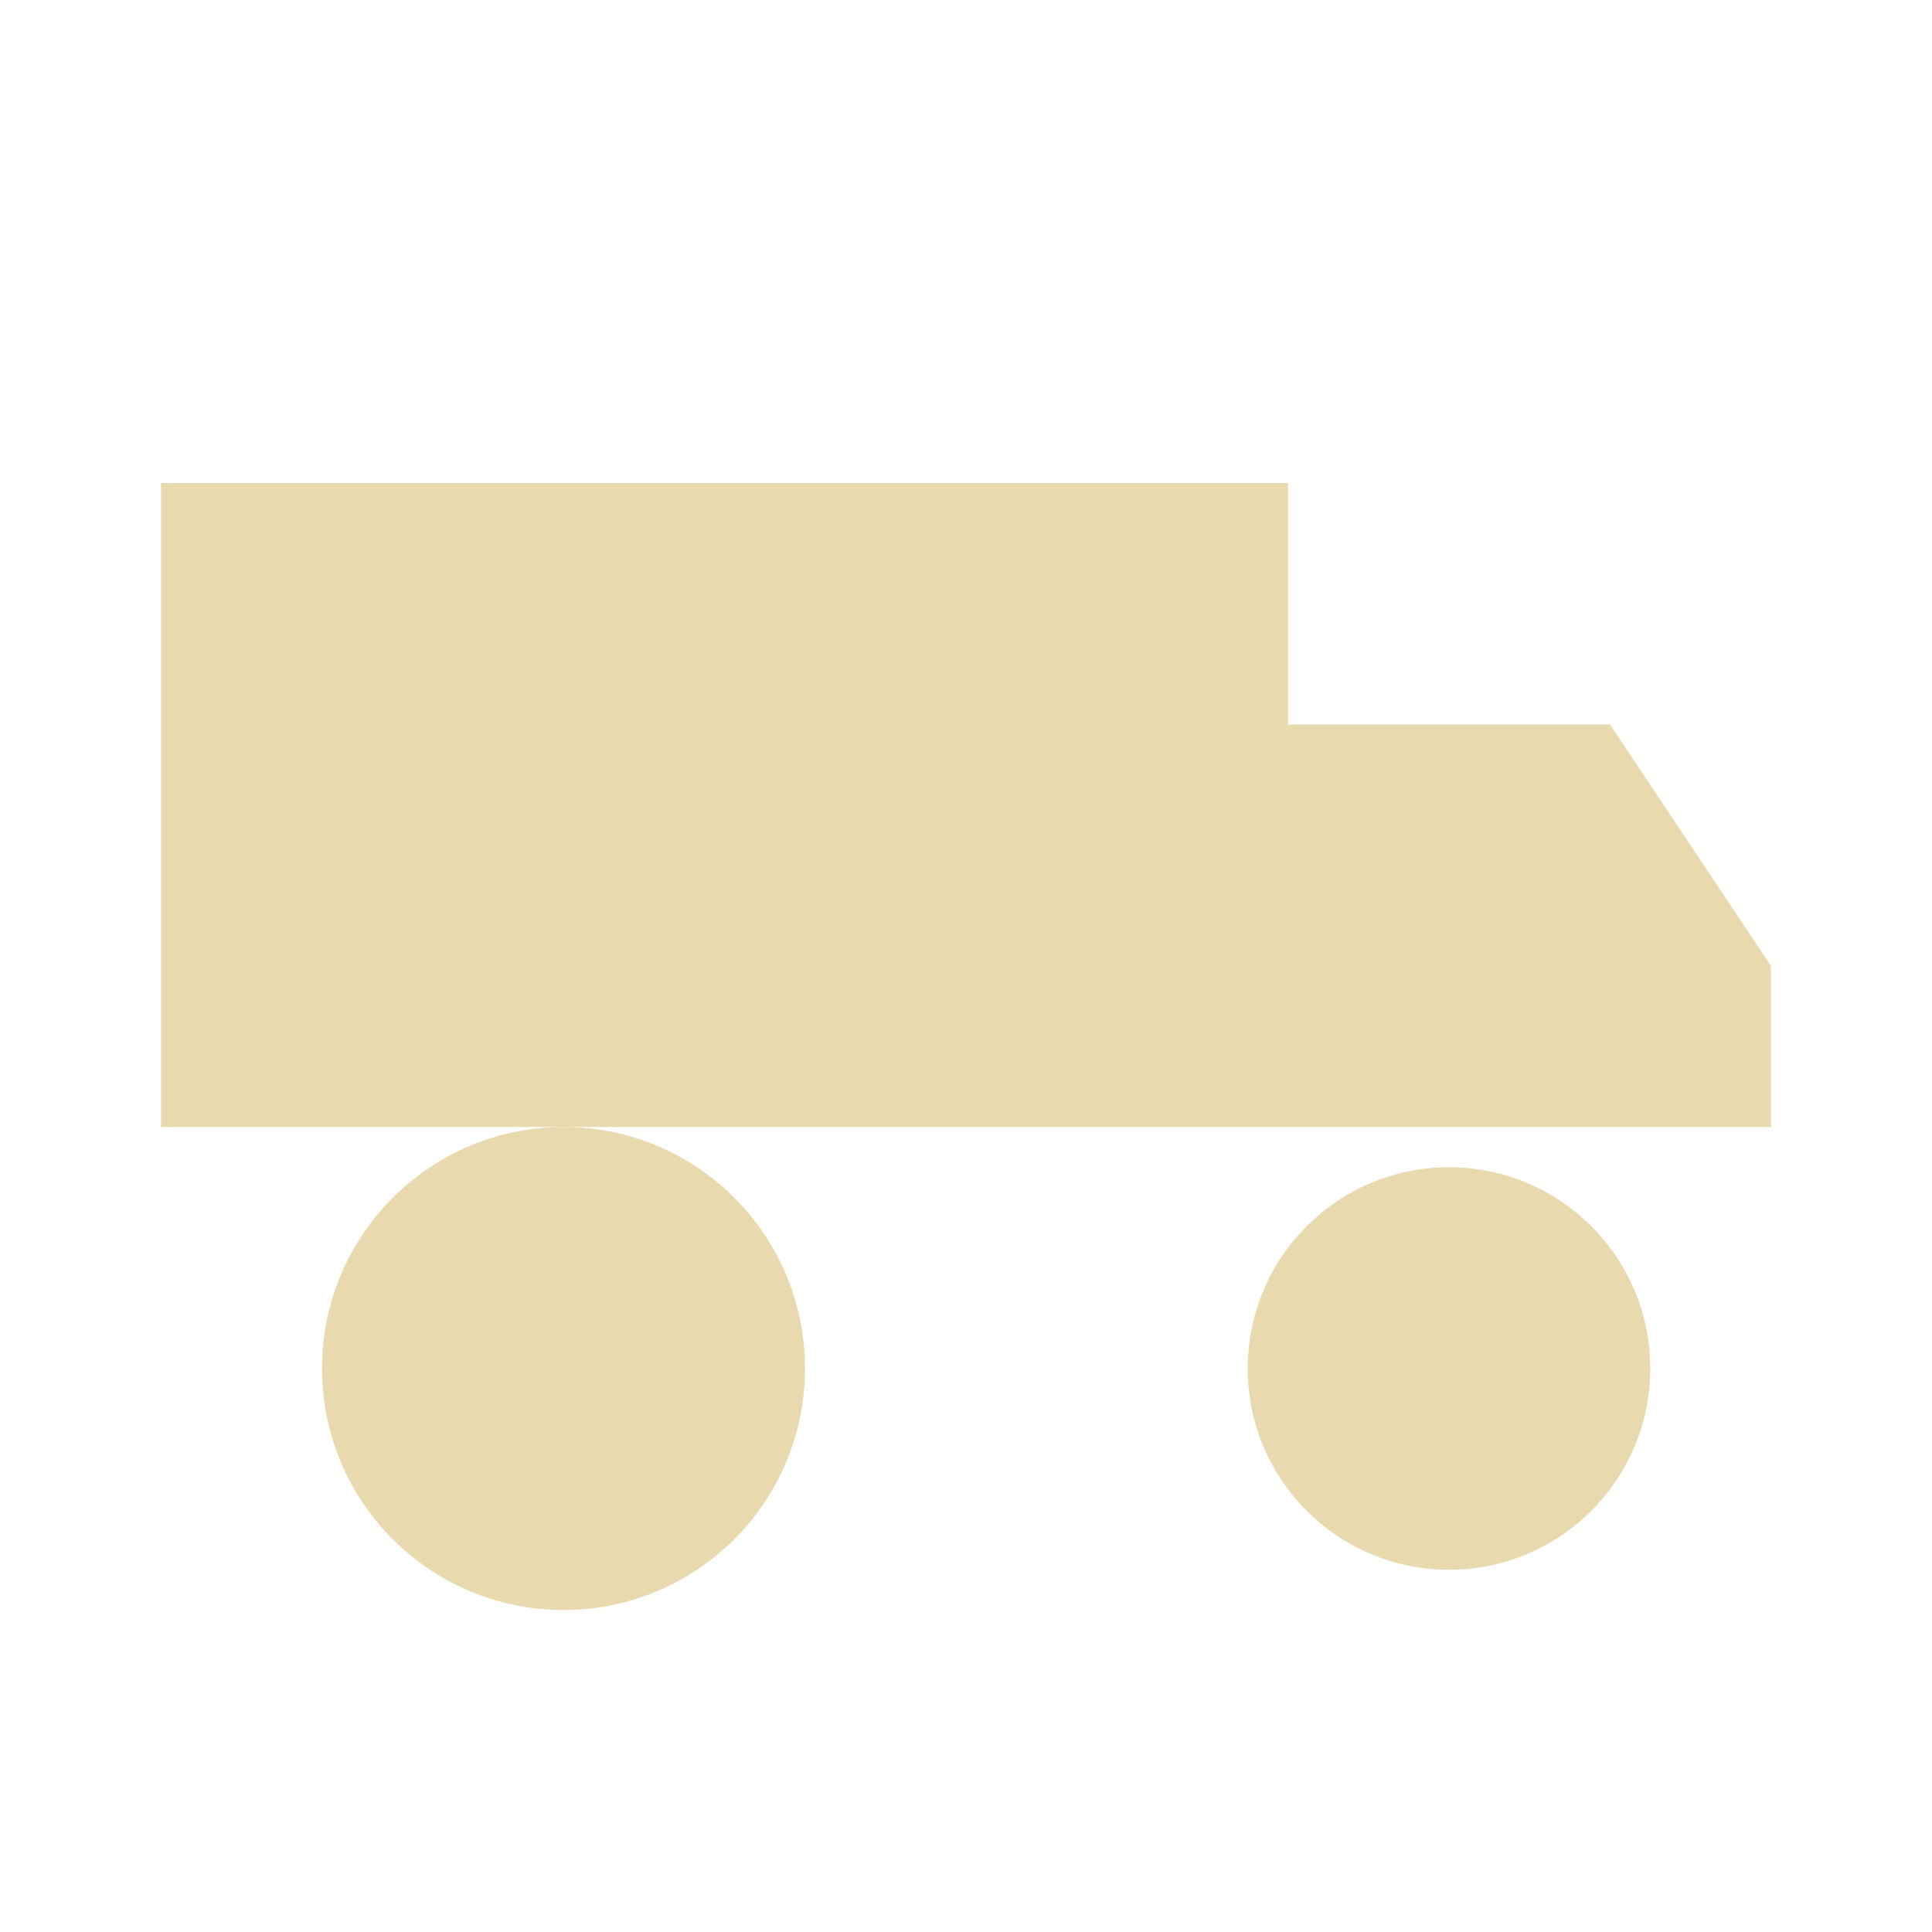
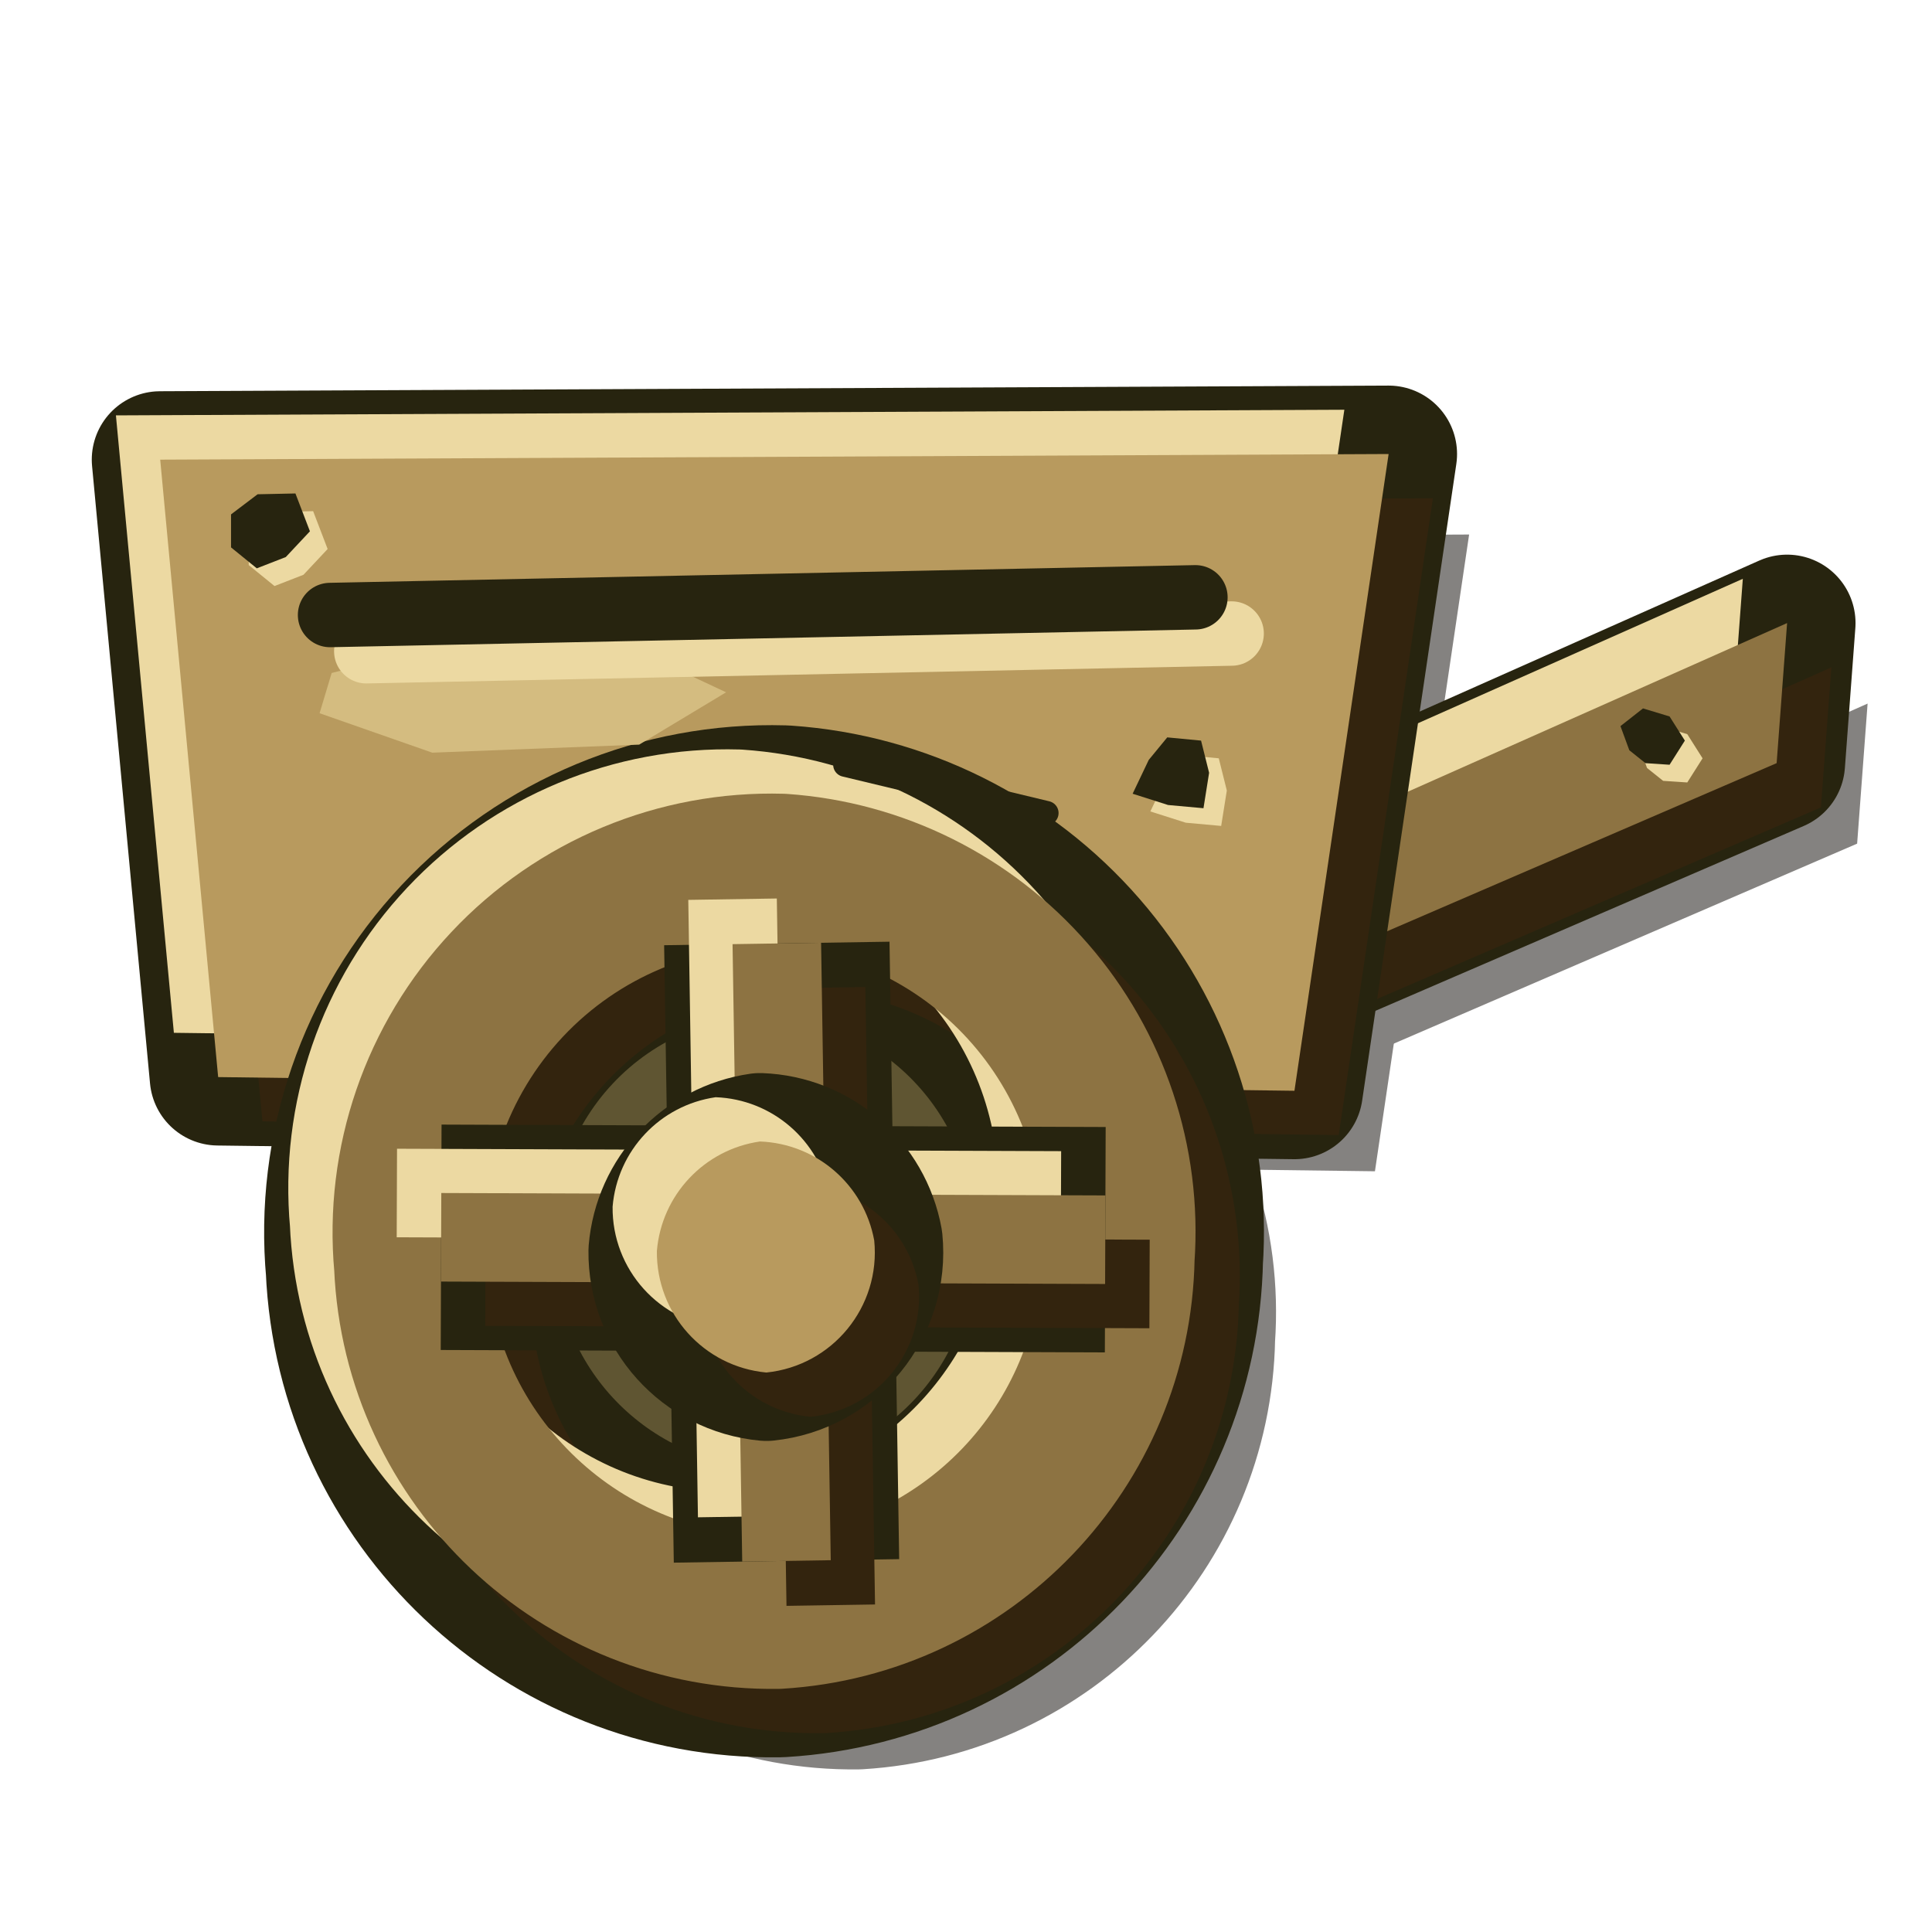
- <svg xmlns="http://www.w3.org/2000/svg" width="48" height="48" viewBox="0 0 24 24" fill="#e9d9ae">
-   <path d="M2 6h14v8H2zM16 9h4l2 3v2h-6z" />
-   <circle cx="7" cy="17" r="3" />
-   <circle cx="18" cy="17" r="2.500" />
+ <svg xmlns="http://www.w3.org/2000/svg" width="48" height="48" viewBox="0 0 24 24">
+   <g transform="translate(1 1)" opacity="0.5">
+     <path fill="#0a0502" d="M16.06 10.47L22.20 7.74L22.07 9.48L15.93 12.13z" />
+     <path fill="#0a0502" d="M1.99 5.71L17.25 5.64L16.08 13.55L2.71 13.38z" />
+     <path fill="#0a0502" d="M4.36 15.51A5.4 5.4 0 0 1 9.41 10.22A5.4 5.4 0 0 1 14.82 15.46A5.4 5.4 0 0 1 9.23 20.93A5.4 5.4 0 0 1 4.36 15.51z" />
+     <path fill="none" stroke="#0a0502" stroke-width="1.9" stroke-linecap="round" stroke-linejoin="round" d="M5.10 15.72A4.5 4.5 0 0 1 9.71 10.81A4.5 4.5 0 0 1 13.89 15.62A4.5 4.5 0 0 1 9.66 20.03A4.5 4.5 0 0 1 5.10 15.72z" />
+     <path fill="none" stroke="#0a0502" stroke-width="1.1" stroke-linecap="butt" stroke-linejoin="round" d="M9.65 11.72L9.77 19.39M5.48 15.37L13.73 15.40" />
+     <path fill="#0a0502" d="M8.16 15.54A1.5 1.5 0 0 1 9.44 14.18A1.5 1.5 0 0 1 10.86 15.41A1.5 1.5 0 0 1 9.52 17.05A1.5 1.5 0 0 1 8.16 15.54z" />
+   </g>
+   <path fill="none" stroke="#27240f" stroke-width="1.7" stroke-linecap="round" stroke-linejoin="round" d="M16.06 10.47L22.20 7.74L22.07 9.48L15.93 12.13z" />
+   <g transform="translate(0.55 0.55)">
+     <path fill="#33240e" d="M16.06 10.47L22.20 7.74L22.07 9.48L15.93 12.13z" />
+   </g>
+   <g transform="translate(-0.55 -0.55)">
+     <path fill="#ecd9a2" d="M16.06 10.47L22.20 7.74L22.07 9.48L15.93 12.13z" />
+   </g>
+   <path fill="#8d7342" d="M16.06 10.47L22.20 7.74L22.07 9.48L15.93 12.13z" />
+   <path fill="none" stroke="#27240f" stroke-width="1.7" stroke-linecap="round" stroke-linejoin="round" d="M1.99 5.71L17.25 5.64L16.08 13.55L2.71 13.38z" />
+   <g transform="translate(0.55 0.55)">
+     <path fill="#33240e" d="M1.99 5.71L17.25 5.64L16.08 13.55L2.71 13.38z" />
+   </g>
+   <g transform="translate(-0.55 -0.55)">
+     <path fill="#ecd9a2" d="M1.99 5.71L17.25 5.64L16.08 13.55L2.71 13.38z" />
+   </g>
+   <path fill="#b89a5e" d="M1.99 5.71L17.25 5.64L16.08 13.55L2.71 13.38z" />
+   <path fill="none" stroke="#27240f" stroke-width="1.7" stroke-linecap="round" stroke-linejoin="round" d="M4.36 15.51A5.4 5.4 0 0 1 9.41 10.22A5.4 5.4 0 0 1 14.82 15.46A5.4 5.4 0 0 1 9.23 20.93A5.4 5.4 0 0 1 4.36 15.51z" />
+   <g transform="translate(0.55 0.55)">
+     <path fill="#33240e" d="M4.36 15.51A5.4 5.4 0 0 1 9.41 10.22A5.4 5.4 0 0 1 14.82 15.46A5.4 5.4 0 0 1 9.23 20.93A5.4 5.4 0 0 1 4.36 15.51z" />
+   </g>
+   <g transform="translate(-0.55 -0.55)">
+     <path fill="#ecd9a2" d="M4.36 15.51A5.4 5.4 0 0 1 9.41 10.22A5.4 5.4 0 0 1 14.82 15.46A5.4 5.4 0 0 1 9.23 20.93A5.4 5.4 0 0 1 4.36 15.51z" />
+   </g>
+   <path fill="#5f5532" d="M4.36 15.51A5.4 5.4 0 0 1 9.41 10.22A5.4 5.4 0 0 1 14.82 15.46A5.4 5.4 0 0 1 9.23 20.93A5.4 5.4 0 0 1 4.36 15.51z" />
+   <path fill="none" stroke="#27240f" stroke-width="3.6" stroke-linecap="round" stroke-linejoin="round" d="M5.10 15.72A4.5 4.5 0 0 1 9.71 10.81A4.5 4.5 0 0 1 13.89 15.62A4.5 4.5 0 0 1 9.66 20.03A4.5 4.5 0 0 1 5.10 15.72z" />
+   <g transform="translate(0.55 0.55)">
+     <path fill="none" stroke="#33240e" stroke-width="1.9" stroke-linecap="round" stroke-linejoin="round" d="M5.10 15.72A4.5 4.5 0 0 1 9.71 10.81A4.5 4.5 0 0 1 13.89 15.62A4.5 4.5 0 0 1 9.66 20.03A4.5 4.5 0 0 1 5.10 15.72z" />
+   </g>
+   <g transform="translate(-0.55 -0.55)">
+     <path fill="none" stroke="#ecd9a2" stroke-width="1.9" stroke-linecap="round" stroke-linejoin="round" d="M5.10 15.72A4.5 4.5 0 0 1 9.71 10.81A4.5 4.5 0 0 1 13.89 15.62A4.5 4.5 0 0 1 9.66 20.03A4.5 4.5 0 0 1 5.10 15.72z" />
+   </g>
+   <path fill="none" stroke="#8d7342" stroke-width="1.9" stroke-linecap="round" stroke-linejoin="round" d="M5.10 15.72A4.5 4.5 0 0 1 9.71 10.81A4.5 4.5 0 0 1 13.89 15.62A4.5 4.5 0 0 1 9.66 20.03A4.5 4.5 0 0 1 5.10 15.72z" />
+   <path fill="none" stroke="#27240f" stroke-width="2.8" stroke-linecap="butt" stroke-linejoin="round" d="M9.65 11.72L9.77 19.39M5.48 15.37L13.73 15.40" />
+   <g transform="translate(0.55 0.55)">
+     <path fill="none" stroke="#33240e" stroke-width="1.1" stroke-linecap="butt" stroke-linejoin="round" d="M9.65 11.72L9.77 19.39M5.48 15.37L13.73 15.40" />
+   </g>
+   <g transform="translate(-0.55 -0.55)">
+     <path fill="none" stroke="#ecd9a2" stroke-width="1.1" stroke-linecap="butt" stroke-linejoin="round" d="M9.65 11.72L9.77 19.39M5.48 15.37L13.73 15.40" />
+   </g>
+   <path fill="none" stroke="#8d7342" stroke-width="1.1" stroke-linecap="butt" stroke-linejoin="round" d="M9.65 11.72L9.77 19.39M5.48 15.37L13.73 15.40" />
+   <path fill="none" stroke="#27240f" stroke-width="1.7" stroke-linecap="round" stroke-linejoin="round" d="M8.16 15.54A1.5 1.5 0 0 1 9.44 14.18A1.5 1.5 0 0 1 10.86 15.41A1.5 1.5 0 0 1 9.52 17.05A1.5 1.5 0 0 1 8.16 15.54z" />
+   <g transform="translate(0.55 0.55)">
+     <path fill="#33240e" d="M8.16 15.54A1.5 1.5 0 0 1 9.44 14.18A1.5 1.5 0 0 1 10.86 15.41A1.5 1.5 0 0 1 9.52 17.05A1.5 1.5 0 0 1 8.16 15.54z" />
+   </g>
+   <g transform="translate(-0.55 -0.55)">
+     <path fill="#ecd9a2" d="M8.16 15.54A1.5 1.5 0 0 1 9.44 14.18A1.5 1.5 0 0 1 10.86 15.41A1.5 1.5 0 0 1 9.52 17.05A1.5 1.5 0 0 1 8.16 15.54z" />
+   </g>
+   <path fill="#b89a5e" d="M8.16 15.54A1.5 1.5 0 0 1 9.44 14.18A1.5 1.5 0 0 1 10.86 15.41A1.5 1.5 0 0 1 9.52 17.05A1.5 1.5 0 0 1 8.16 15.54z" />
+   <path fill="#d4bc80" d="M9.02 8.60L7.94 9.25L5.37 9.35L3.97 8.86L4.12 8.36L5.50 8.01L7.76 8.01z" />
+   <g transform="translate(0.45 0.45)">
+     <path fill="none" stroke="#ecd9a2" stroke-width="0.8" stroke-linecap="round" stroke-linejoin="round" d="M4.10 7.64L14.85 7.42" />
+   </g>
+   <path fill="none" stroke="#27240f" stroke-width="0.8" stroke-linecap="round" stroke-linejoin="round" d="M4.10 7.64L14.85 7.42" />
+   <g transform="translate(0.22 0.22)">
+     <path fill="#ecd9a2" d="M15.02 9.60L14.95 10.04L14.51 10.00L14.07 9.86L14.27 9.44L14.50 9.16L14.92 9.20z" />
+   </g>
+   <path fill="#27240f" d="M15.02 9.60L14.95 10.04L14.51 10.00L14.07 9.86L14.27 9.44L14.50 9.16L14.92 9.20z" />
+   <g transform="translate(0.22 0.22)">
+     <path fill="#ecd9a2" d="M3.85 6.60L3.55 6.92L3.19 7.06L2.87 6.80L2.87 6.39L3.20 6.14L3.67 6.13z" />
+   </g>
+   <path fill="#27240f" d="M3.85 6.60L3.55 6.92L3.19 7.06L2.87 6.80L2.87 6.39L3.20 6.14L3.67 6.13z" />
+   <g transform="translate(0.22 0.22)">
+     <path fill="#ecd9a2" d="M20.93 9.20L20.74 9.50L20.44 9.48L20.24 9.32L20.13 9.02L20.41 8.80L20.74 8.90z" />
+   </g>
+   <path fill="#27240f" d="M20.93 9.20L20.74 9.50L20.44 9.48L20.24 9.32L20.13 9.02L20.41 8.80L20.74 8.90z" />
+   <path fill="none" stroke="#27240f" stroke-width="0.3" stroke-linecap="round" stroke-linejoin="round" d="M10.500 9.500l2.500.600" />
</svg>
